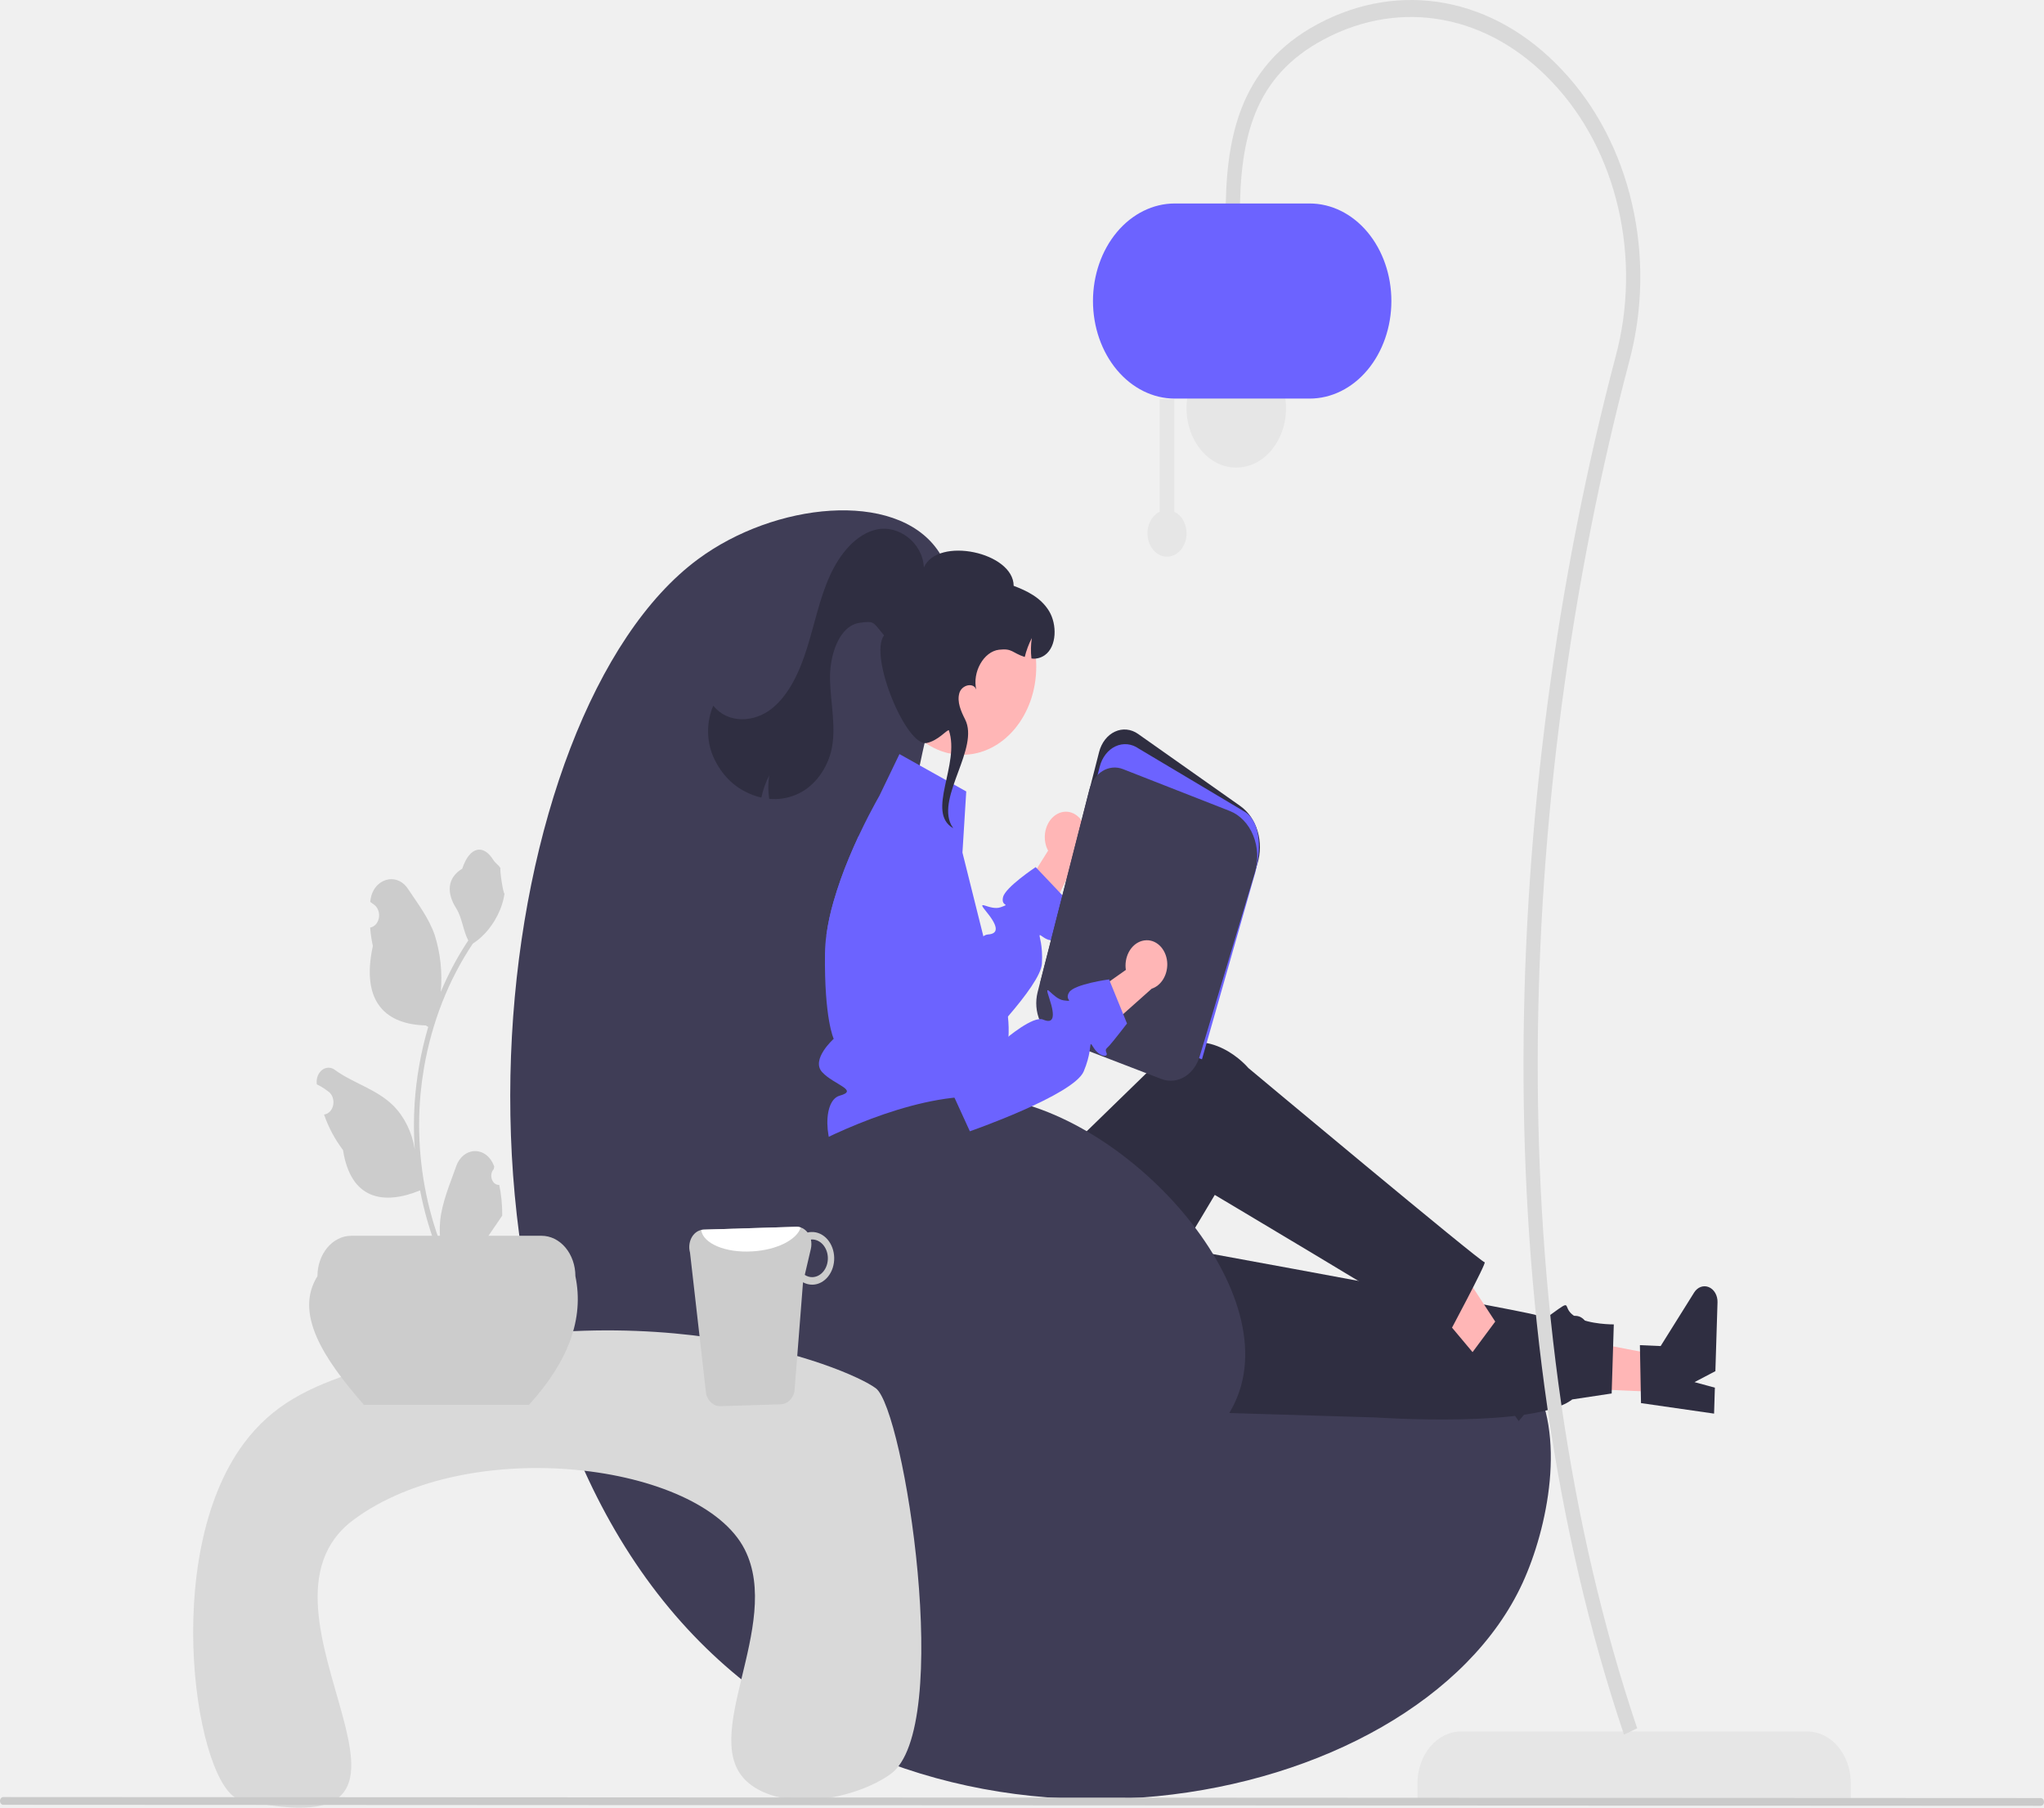
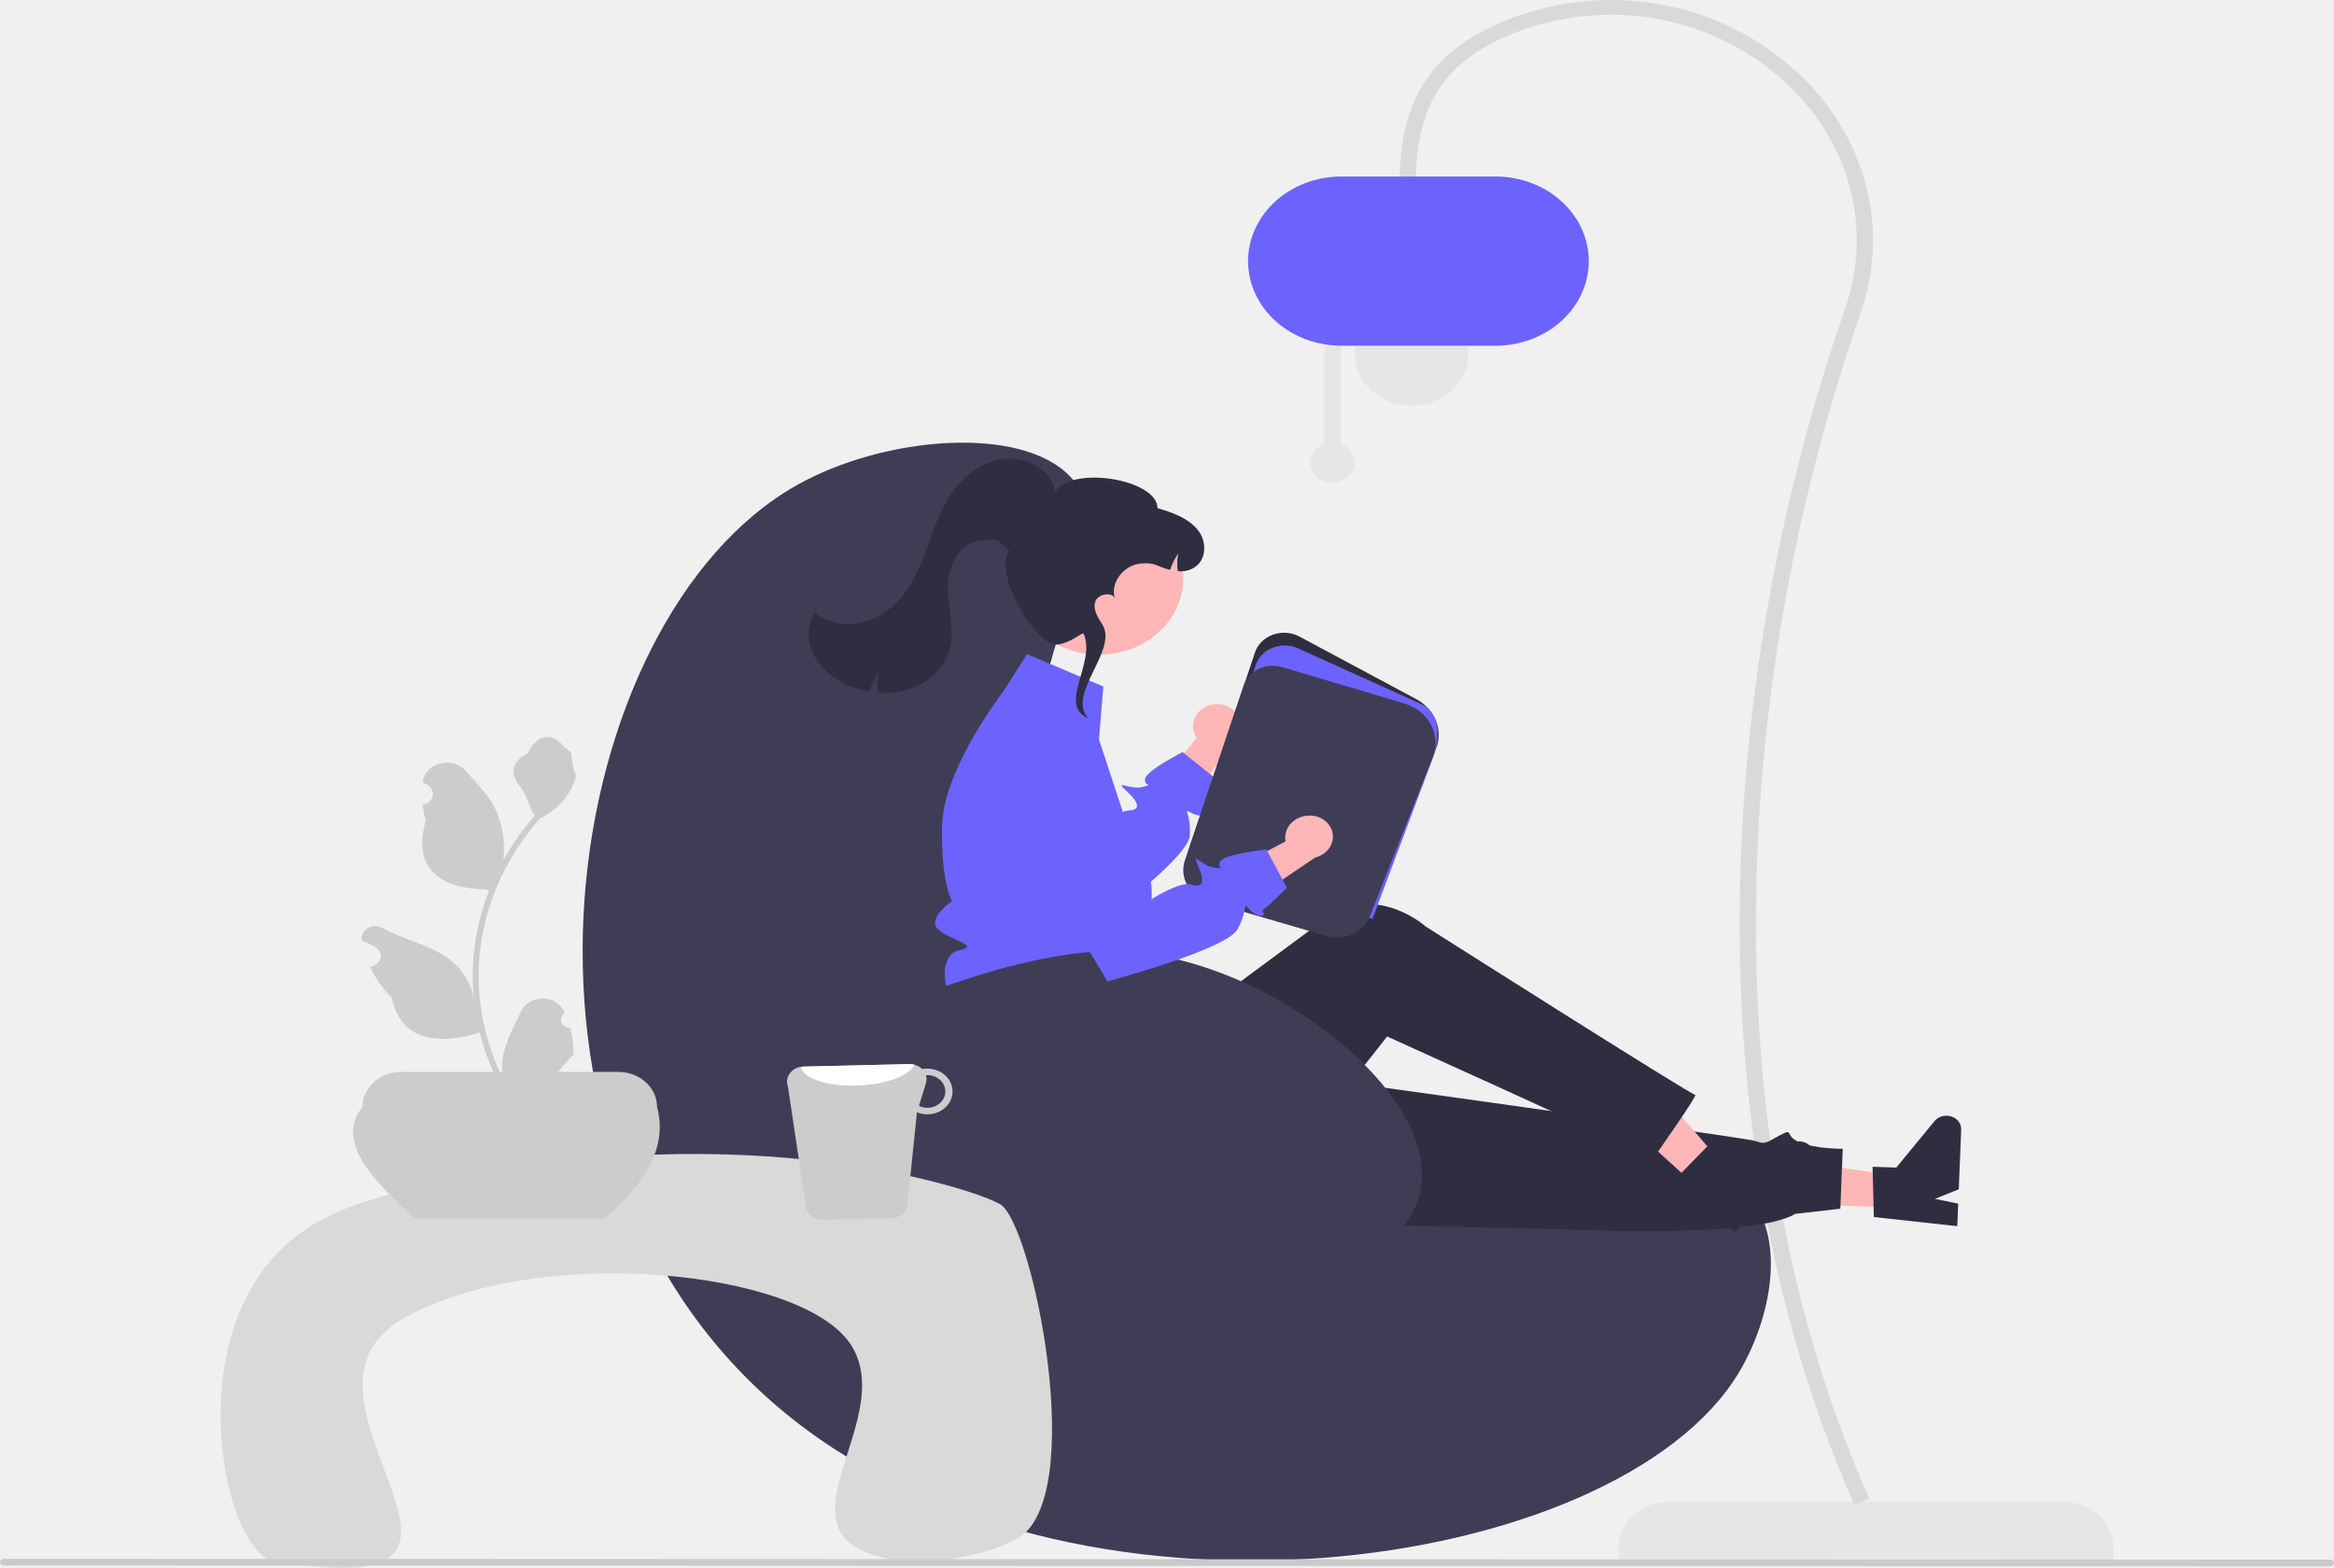
- <svg xmlns="http://www.w3.org/2000/svg" width="432" height="382" viewBox="0 0 432 382" fill="none">
-   <path d="M391.177 380.231H299.578V376.875C299.578 373.962 300.547 371.168 302.273 369.108C303.999 367.048 306.339 365.891 308.78 365.891H381.975C384.415 365.891 386.756 367.048 388.482 369.108C390.207 371.168 391.177 373.962 391.177 376.875V380.231V380.231Z" fill="#E6E6E6" />
-   <path d="M189.929 193.749C192.794 150.001 207.44 129.157 198.062 116.086C189.079 103.565 163.774 106.152 147.524 118.166C103.691 150.573 87.633 279.731 144.038 342.835C197.637 402.8 299.219 383.594 321.793 334.514C327.061 323.062 331.245 302.987 323.536 290.828C304.397 260.643 234.81 315.317 203.871 281.12C185.535 260.855 188.357 217.758 189.929 193.749Z" fill="#3F3D56" />
-   <path d="M223.435 172.015C222.37 172.599 221.539 173.657 221.117 174.962C220.696 176.267 220.718 177.717 221.178 179.004C221.275 179.263 221.39 179.513 221.522 179.75L212.114 194.745L216.808 203.121L227.836 180.916C228.617 180.189 229.175 179.173 229.422 178.028C229.668 176.883 229.591 175.672 229.201 174.585C228.974 173.969 228.647 173.412 228.24 172.946C227.833 172.481 227.353 172.116 226.827 171.872C226.302 171.628 225.742 171.509 225.178 171.524C224.614 171.539 224.058 171.686 223.542 171.956C223.506 171.975 223.471 171.995 223.435 172.015Z" fill="#FFB6B6" />
-   <path d="M223.427 197.869C224.043 198.521 222.335 199.325 220.529 198.056C220.012 197.689 219.791 197.536 219.733 197.633C219.588 197.876 220.436 199.665 220.209 203.638C220.07 206.01 216.77 210.468 213.023 214.816C207.958 220.696 202.068 226.369 202.068 226.369L200 224.392L178.315 203.638L174.655 197.592C174.99 195.204 175.493 192.854 176.16 190.567C177.077 187.402 178.168 184.312 179.424 181.317C180.098 179.687 180.789 178.134 181.452 176.706L193.07 191.989L202.805 204.789C202.805 204.789 205.64 199.339 207.836 197.855C208.116 197.642 208.435 197.511 208.765 197.474C210.985 197.349 211.118 195.907 208.545 192.765C205.971 189.624 209.219 192.557 211.507 191.711C213.796 190.865 211.507 191.711 211.989 189.596C212.472 187.481 218.891 183.238 218.891 183.238L219.158 183.522L224.008 188.633L225.397 190.096C225.397 190.096 223.88 195.061 223.462 196.108C223.044 197.155 222.817 197.21 223.427 197.869Z" fill="#6C63FF" />
-   <path d="M351.293 294.196L351.53 286.547L326.928 281.819L326.579 293.107L351.293 294.196Z" fill="#FFB6B6" />
-   <path d="M346.827 296.499L346.594 284.252L350.98 284.446L358.06 273.124C358.41 272.565 358.9 272.154 359.459 271.951C360.019 271.748 360.618 271.763 361.169 271.995C361.72 272.227 362.195 272.664 362.524 273.241C362.853 273.818 363.018 274.505 362.997 275.202L362.547 289.75L358.131 292.067L362.439 293.237L362.27 298.722L346.827 296.499Z" fill="#2F2E41" />
-   <path d="M212.831 297.174L290.754 299.532C290.754 299.532 324.404 301.853 332.299 295.722L340.625 294.467L341.076 279.869C341.076 279.869 335.985 279.913 333.058 278.285C330.131 276.657 332.165 274.665 329.374 276.624C326.584 278.583 326.878 278.818 324.721 277.918C322.563 277.018 223.615 259.015 223.615 259.015L212.831 297.174Z" fill="#2F2E41" />
-   <path d="M315.513 290.839L320.044 285.424L304.703 261.984L298.015 269.976L315.513 290.839Z" fill="#FFB6B6" />
-   <path d="M310.927 286.128L317.734 276.961L320.839 280.663L332.48 278.112C333.055 277.986 333.649 278.082 334.174 278.388C334.7 278.693 335.13 279.191 335.402 279.808C335.674 280.426 335.773 281.131 335.686 281.821C335.598 282.511 335.328 283.15 334.915 283.643L326.296 293.943L321.739 292.056L324.231 296.412L320.981 300.295L310.927 286.128Z" fill="#2F2E41" />
-   <path d="M182.087 246.231L182.862 267.727C183.774 293.033 207.12 308.348 225.223 295.136C225.556 294.892 225.891 294.64 226.227 294.379C226.227 294.379 233.09 292.179 232.882 288.695C232.673 285.211 234.35 283.515 235.834 284.465C237.317 285.415 256.744 252.505 256.744 252.505C256.744 252.505 297.106 276.538 306.01 282.196C306.01 282.196 314.381 266.571 313.774 266.735C313.167 266.899 263.842 225.688 263.842 225.688C263.842 225.688 255.806 215.98 245.838 222.39C245.631 223.331 245.808 223.364 245.808 223.364L212.88 255.392L208.228 244.845L182.087 246.231Z" fill="#2F2E41" />
-   <path d="M213.134 219.358C213.071 220.351 212.953 221.338 212.779 222.312C212.542 223.722 212.16 225.092 211.641 226.39C211.641 226.39 211.641 227.839 209.317 232.693C206.994 237.547 209.898 235.466 211.641 239.072C213.384 242.671 211.641 241.014 209.707 243.33C209.15 244.004 208.754 244.844 208.561 245.762C208.368 246.68 208.384 247.643 208.609 248.551C208.609 248.551 183.653 248.572 179.006 246.492C174.359 244.412 173.302 232.693 177.467 231.535C181.626 230.377 176.206 229.226 173.76 226.556C171.315 223.886 176.206 219.518 176.206 219.518C176.206 219.518 174.19 215.364 174.359 201.419C174.383 200.137 174.482 198.858 174.655 197.592C174.99 195.204 175.493 192.854 176.16 190.567C177.077 187.402 178.168 184.312 179.424 181.317C180.098 179.688 180.789 178.134 181.452 176.706C181.556 176.484 181.655 176.269 181.759 176.054C183.02 173.391 184.17 171.214 184.931 169.82C185.518 168.738 185.872 168.128 185.872 168.128L190.101 159.349L204.217 167.248L203.415 180.166L205.849 189.909L206.97 194.395L207.836 197.855L209.172 203.215C209.172 203.215 208.806 203.236 209.242 203.95C211.248 207.135 212.549 210.872 213.023 214.816C213.191 216.322 213.228 217.844 213.134 219.358V219.358Z" fill="#6C63FF" />
-   <path d="M253.899 220.75L253.634 220.648L219.848 207.661L232.298 158.905C232.546 157.934 232.975 157.043 233.554 156.299C234.132 155.555 234.844 154.978 235.637 154.61C236.429 154.242 237.281 154.094 238.129 154.177C238.976 154.26 239.797 154.571 240.529 155.087L262.119 170.314C263.829 171.518 265.129 173.4 265.793 175.633C266.457 177.865 266.443 180.305 265.754 182.526L253.899 220.75Z" fill="#2F2E41" />
-   <path d="M254.036 223.85L219.979 210.758L232.428 162.003C232.676 161.032 233.106 160.141 233.684 159.397C234.262 158.653 234.975 158.075 235.767 157.707C236.56 157.34 237.412 157.191 238.259 157.274C239.107 157.357 239.927 157.668 240.659 158.184L263.281 171.666C266.679 174.062 266.6 180.264 265.022 185.353L254.036 223.85Z" fill="#6C63FF" />
-   <path d="M250.626 227.379C249.842 227.907 248.974 228.234 248.078 228.341C247.182 228.447 246.277 228.33 245.421 227.997L223.653 219.628C221.982 218.977 220.592 217.572 219.778 215.713C218.964 213.854 218.791 211.689 219.296 209.681L230.21 166.94C230.428 166.086 230.787 165.293 231.265 164.607C231.743 163.92 232.331 163.355 232.995 162.944C233.659 162.533 234.385 162.284 235.13 162.212C235.876 162.14 236.625 162.246 237.336 162.525L259.895 171.367C260.97 171.788 261.963 172.462 262.816 173.349C263.669 174.236 264.365 175.318 264.861 176.532C265.358 177.745 265.646 179.065 265.708 180.413C265.771 181.762 265.606 183.111 265.224 184.383L253.555 223.217C253.031 224.98 251.991 226.458 250.626 227.379V227.379Z" fill="#3F3D56" />
-   <path d="M203.419 159.499C212.03 159.499 219.011 151.166 219.011 140.887C219.011 130.608 212.03 122.275 203.419 122.275C194.808 122.275 187.827 130.608 187.827 140.887C187.827 151.166 194.808 159.499 203.419 159.499Z" fill="#FFB6B6" />
-   <path d="M150.695 159.78C152.126 163.09 154.472 165.708 157.335 167.19C158.478 167.811 159.679 168.265 160.914 168.542C161.262 166.89 161.821 165.312 162.57 163.862C162.32 165.497 162.32 167.171 162.57 168.805C164.45 168.989 166.342 168.708 168.127 167.982C169.881 167.27 171.471 166.08 172.772 164.506C174.074 162.933 175.05 161.019 175.623 158.916C176.865 153.983 175.527 148.714 175.422 143.564C175.313 138.414 177.362 132.254 181.645 131.617C184.907 131.131 184.504 131.508 186.847 134.259C183.569 138.606 191.561 157.86 195.85 157.009C198.274 156.528 200.058 154.23 200.538 154.31C202.994 161.489 195.607 171.67 201.466 175.012L201.031 174.325C197.964 168.278 207.038 158.064 203.972 152.017C203.117 150.325 202.228 148.342 202.757 146.47C203.259 144.691 205.801 144.128 206.337 145.747C205.465 142.036 207.9 137.679 211.133 137.3C214.005 136.962 213.839 137.939 216.578 138.831C216.928 137.422 217.432 136.076 218.077 134.825C217.859 136.252 217.832 137.711 217.998 139.148C218.985 139.288 219.984 139.036 220.84 138.43C223.369 136.62 223.444 131.949 221.706 129.105C219.966 126.262 217.051 124.858 214.238 123.795C214.213 116.696 198.209 113.297 195.265 119.898C194.962 114.553 189.83 110.953 185.409 111.861C180.987 112.768 177.499 117 175.373 121.717C173.246 126.431 172.191 131.708 170.634 136.728C169.078 141.749 166.853 146.755 163.126 149.733C159.399 152.708 153.861 152.979 150.749 149.123C150.039 150.769 149.665 152.592 149.655 154.443C149.646 156.295 150.002 158.123 150.695 159.78V159.78Z" fill="#2F2E41" />
-   <path d="M166.693 244.891C167.016 244.584 167.366 244.319 167.737 244.102C173.705 240.557 192.264 231.354 206.775 231.731C234.697 232.458 270.231 269.242 261.961 293.943C255.668 312.739 224.384 323.433 201.547 314.88C169.555 302.898 156.927 254.186 166.693 244.891Z" fill="#3F3D56" />
-   <path d="M50.78 380.301C41.656 378.247 33.58 329.181 51.53 305.017C57.681 296.737 65.352 293.134 75.556 289.781C134.29 270.479 179.087 288.874 185.107 293.366C191.113 297.847 201.643 365.366 188.178 374.924C180.602 380.301 165.585 382.99 158.145 376.716C147.198 367.485 165.573 343.54 157.395 327.423C148.113 309.133 99.24 302.972 74.737 321.149C48.596 340.542 102.517 391.953 50.78 380.301Z" fill="#D9D9D9" />
-   <path d="M111.779 296.88H76.923C68.319 287.036 62.167 277.55 67.092 269.675C67.092 267.412 67.845 265.241 69.186 263.64C70.527 262.04 72.346 261.14 74.242 261.14H114.46C116.356 261.14 118.175 262.04 119.516 263.64C120.856 265.241 121.61 267.412 121.61 269.675C123.485 278.648 120.135 287.717 111.779 296.88Z" fill="#CCCCCC" />
-   <path d="M105.519 250.396C105.188 250.414 104.861 250.31 104.581 250.099C104.301 249.887 104.083 249.579 103.955 249.214C103.827 248.849 103.797 248.447 103.867 248.061C103.937 247.674 104.106 247.323 104.349 247.055L104.459 246.53C104.445 246.488 104.43 246.446 104.415 246.404C104.082 245.465 103.524 244.664 102.811 244.102C102.097 243.54 101.261 243.242 100.406 243.246C99.552 243.25 98.717 243.555 98.007 244.123C97.298 244.691 96.744 245.497 96.417 246.44C95.109 250.2 93.443 253.968 93.033 257.944C92.853 259.702 92.929 261.484 93.258 263.211C90.186 255.21 88.591 246.514 88.58 237.713C88.58 235.505 88.683 233.298 88.888 231.103C89.058 229.304 89.294 227.517 89.596 225.744C91.243 216.12 94.778 207.1 99.913 199.424C102.398 197.805 104.407 195.316 105.671 192.292C106.129 191.205 106.452 190.045 106.631 188.847C106.351 188.891 105.574 183.795 105.786 183.482C105.395 182.775 104.696 182.423 104.269 181.733C102.147 178.298 99.224 178.898 97.698 183.565C94.438 185.529 94.406 188.786 96.406 191.919C97.679 193.913 97.854 196.61 98.971 198.743C98.856 198.919 98.736 199.089 98.621 199.265C96.521 202.488 94.691 205.95 93.156 209.6C93.529 205.511 93.084 201.374 91.857 197.531C90.613 193.949 88.282 190.933 86.229 187.836C83.763 184.117 78.706 185.74 78.271 190.455C78.267 190.501 78.263 190.546 78.259 190.592C78.564 190.797 78.862 191.015 79.154 191.246C79.521 191.538 79.806 191.956 79.97 192.445C80.135 192.934 80.171 193.471 80.076 193.985C79.981 194.499 79.757 194.967 79.435 195.327C79.113 195.687 78.707 195.923 78.271 196.003L78.227 196.012C78.335 197.324 78.527 198.624 78.801 199.901C76.167 212.06 81.854 216.488 89.973 216.687C90.152 216.797 90.327 216.906 90.506 217.011C88.964 222.226 87.997 227.658 87.629 233.171C87.421 236.424 87.433 239.691 87.666 242.941L87.652 242.826C87.064 239.212 85.449 235.951 83.08 233.594C79.561 230.143 74.589 228.873 70.793 226.099C70.39 225.79 69.921 225.625 69.441 225.623C68.962 225.622 68.492 225.784 68.087 226.091C67.683 226.398 67.36 226.837 67.157 227.355C66.954 227.874 66.88 228.451 66.943 229.018C66.948 229.059 66.953 229.099 66.959 229.139C67.525 229.414 68.076 229.731 68.608 230.088C68.913 230.294 69.212 230.512 69.504 230.742C69.871 231.035 70.155 231.453 70.32 231.942C70.484 232.431 70.521 232.967 70.426 233.482C70.33 233.996 70.107 234.464 69.785 234.824C69.463 235.184 69.057 235.42 68.621 235.5L68.576 235.508C68.544 235.514 68.516 235.519 68.484 235.525C69.451 238.28 70.808 240.817 72.496 243.023C74.143 253.637 81.216 254.644 88.782 251.554H88.787C89.617 255.86 90.82 260.051 92.376 264.061H105.198C105.244 263.891 105.285 263.715 105.326 263.545C104.139 263.634 102.948 263.549 101.779 263.293C102.73 261.899 103.681 260.495 104.632 259.102C104.654 259.076 104.673 259.048 104.692 259.019C105.175 258.306 105.662 257.599 106.144 256.886L106.144 256.885C106.17 254.699 105.96 252.518 105.519 250.396L105.519 250.396Z" fill="#CCCCCC" />
-   <path d="M149.25 294.65C149.463 295.39 149.866 296.029 150.402 296.478C150.939 296.926 151.58 297.16 152.235 297.146L165.021 296.753C165.681 296.738 166.318 296.468 166.838 295.984C167.359 295.501 167.734 294.829 167.908 294.07L169.718 270.973C170.36 271.32 171.058 271.492 171.763 271.475C173 271.438 174.173 270.816 175.025 269.746C175.878 268.676 176.339 267.246 176.308 265.77C176.277 264.294 175.756 262.894 174.86 261.876C173.963 260.859 172.765 260.308 171.529 260.345C171.247 260.344 170.967 260.379 170.691 260.449C170.392 260.062 170.027 259.755 169.622 259.546C169.217 259.337 168.78 259.232 168.339 259.237L148.669 259.844C148.506 259.851 148.344 259.875 148.184 259.916C147.753 260.012 147.344 260.217 146.984 260.517C146.625 260.818 146.324 261.207 146.101 261.658C145.878 262.109 145.739 262.612 145.693 263.133C145.646 263.654 145.694 264.18 145.832 264.677L149.25 294.65ZM170.089 269.405L171.376 263.901C171.523 263.265 171.526 262.594 171.386 261.956C171.449 261.956 171.504 261.921 171.566 261.921C172.449 261.899 173.303 262.296 173.941 263.025C174.578 263.754 174.948 264.755 174.969 265.808C174.99 266.862 174.659 267.882 174.051 268.646C173.442 269.409 172.605 269.854 171.722 269.882C171.152 269.903 170.587 269.738 170.089 269.405V269.405Z" fill="#CCCCCC" />
-   <path d="M148.184 259.916C148.603 262.776 153.314 264.787 158.979 264.437C164.189 264.151 168.448 261.967 169.229 259.379C168.94 259.277 168.639 259.229 168.338 259.238L148.669 259.844C148.506 259.851 148.344 259.875 148.184 259.916V259.916Z" fill="white" />
-   <path d="M0.685 381.384L431.315 381.595C431.497 381.595 431.671 381.509 431.799 381.356C431.928 381.203 432 380.995 432 380.778C432 380.561 431.928 380.353 431.799 380.2C431.671 380.047 431.497 379.961 431.315 379.961L0.685 379.75C0.503 379.75 0.329 379.836 0.201 379.989C0.072 380.142 0 380.35 0 380.567C0 380.784 0.072 380.992 0.201 381.145C0.329 381.298 0.503 381.384 0.685 381.384V381.384Z" fill="#CACACA" />
-   <path d="M242.212 198.694C241.041 198.745 239.933 199.339 239.123 200.35C238.314 201.362 237.867 202.711 237.878 204.109C237.883 204.394 237.909 204.677 237.954 204.956L224.439 214.481L226.075 224.367L243.407 208.93C244.363 208.618 245.205 207.936 245.801 206.992C246.398 206.048 246.717 204.895 246.707 203.712C246.696 203.039 246.574 202.375 246.348 201.759C246.122 201.142 245.796 200.585 245.39 200.118C244.983 199.652 244.504 199.286 243.979 199.04C243.454 198.795 242.894 198.676 242.33 198.689C242.291 198.69 242.251 198.691 242.212 198.694Z" fill="#FFB6B6" />
-   <path d="M231.141 221.399C230.779 220.821 230.624 220.579 230.542 220.646C230.33 220.798 230.534 222.841 229.045 226.401C226.95 231.402 204.98 239.062 204.98 239.062L202.275 233.15L190.376 207.172L186.275 186.35C186.132 185.623 186.062 184.879 186.068 184.134C189.724 181.062 193.607 178.394 197.669 176.162C199.292 177.261 200.529 179.021 201.155 181.119L209.345 208.532L212.613 219.477C212.613 219.477 218.378 214.556 220.469 215.459C222.557 216.368 223.151 215.094 221.786 211.014C220.421 206.934 222.47 211.134 224.853 211.401C227.242 211.672 224.853 211.401 225.982 209.67C227.11 207.938 234.404 206.964 234.404 206.964L234.559 207.351L237.386 214.292L238.195 216.286C238.195 216.286 235.199 220.167 234.475 220.941C233.749 221.72 233.525 221.666 233.88 222.554C234.231 223.437 232.396 223.397 231.141 221.399Z" fill="#6C63FF" />
-   <path d="M343.234 366.56L346.019 365.221C316.873 278.862 319.681 169.913 344.319 76.454C347.245 65.626 347.457 54.012 344.926 43.042C342.396 32.072 337.234 22.225 330.076 14.711C315.775 -0.523 296.06 -4.234 278.621 5.025C261.407 14.166 259.034 30.087 259.034 45.931H262.037C262.037 29.018 265.065 16.147 279.841 8.301C296.186 -0.377 314.668 3.104 328.076 17.386C334.799 24.443 339.648 33.692 342.024 43.996C344.401 54.299 344.203 65.207 341.454 75.378C316.532 169.916 313.889 279.613 343.234 366.56Z" fill="#D9D9D9" />
-   <path d="M261.286 98.809C267.092 98.809 271.798 93.192 271.798 86.262C271.798 79.332 267.092 73.715 261.286 73.715C255.481 73.715 250.775 79.332 250.775 86.262C250.775 93.192 255.481 98.809 261.286 98.809Z" fill="#E6E6E6" />
-   <path d="M245.098 108.136V84.362H248.195V108.136C249.083 108.565 249.819 109.349 250.276 110.355C250.733 111.36 250.882 112.524 250.699 113.647C250.516 114.77 250.012 115.781 249.272 116.509C248.533 117.236 247.605 117.634 246.646 117.634C245.688 117.634 244.76 117.236 244.02 116.509C243.281 115.781 242.776 114.77 242.593 113.647C242.41 112.524 242.56 111.36 243.017 110.355C243.474 109.349 244.21 108.565 245.098 108.136Z" fill="#E6E6E6" />
-   <path d="M231 63.614C231.005 58.148 232.826 52.909 236.064 49.044C239.301 45.18 243.69 43.006 248.269 43H276.799C281.379 43 285.772 45.172 289.01 49.038C292.249 52.903 294.068 58.147 294.068 63.614C294.068 69.081 292.249 74.324 289.01 78.19C285.772 82.055 281.379 84.227 276.799 84.227H248.269C243.69 84.221 239.301 82.047 236.064 78.183C232.826 74.318 231.005 69.079 231 63.614V63.614Z" fill="#6C63FF" />
+ <svg xmlns="http://www.w3.org/2000/svg" width="500" height="336" viewBox="0 0 500 336" fill="none">
+   <path d="M452.751 334.445H346.734V331.493C346.734 328.931 347.856 326.473 349.853 324.661C351.851 322.849 354.56 321.831 357.384 321.831H442.1C444.925 321.831 447.634 322.849 449.631 324.661C451.629 326.473 452.751 328.931 452.751 331.493V334.445V334.445Z" fill="#E6E6E6" />
+   <path d="M397.261 322.42L400.485 321.242C366.751 245.282 370.001 149.452 398.517 67.248C401.904 57.723 402.149 47.508 399.22 37.859C396.291 28.21 390.317 19.548 382.032 12.939C365.481 -0.46 342.662 -3.724 322.477 4.42C302.554 12.46 299.808 26.464 299.808 40.4H303.284C303.284 25.524 306.788 14.202 323.89 7.301C342.808 -0.331 364.199 2.73 379.718 15.292C387.499 21.5 393.11 29.635 395.861 38.698C398.612 47.76 398.383 57.355 395.201 66.301C366.356 149.455 363.297 245.942 397.261 322.42Z" fill="#D9D9D9" />
+   <path d="M302.415 86.911C309.134 86.911 314.581 81.97 314.581 75.874C314.581 69.779 309.134 64.838 302.415 64.838C295.696 64.838 290.249 69.779 290.249 75.874C290.249 81.97 295.696 86.911 302.415 86.911Z" fill="#E6E6E6" />
+   <path d="M283.678 95.115V74.203H287.262V95.115C288.29 95.492 289.142 96.182 289.671 97.066C290.2 97.951 290.373 98.974 290.161 99.962C289.949 100.949 289.365 101.839 288.51 102.479C287.654 103.119 286.579 103.469 285.47 103.469C284.361 103.469 283.286 103.119 282.431 102.479C281.575 101.839 280.991 100.949 280.779 99.962C280.567 98.974 280.74 97.951 281.269 97.066C281.798 96.182 282.65 95.492 283.678 95.115Z" fill="#E6E6E6" />
+   <path d="M219.826 170.419C223.141 131.939 240.093 113.605 229.238 102.107C218.841 91.094 189.554 93.369 170.745 103.937C120.013 132.441 101.427 246.047 166.711 301.552C228.747 354.296 346.318 337.403 372.446 294.233C378.542 284.16 383.386 266.502 374.463 255.808C352.311 229.257 271.771 277.347 235.962 247.269C214.74 229.443 218.006 191.536 219.826 170.419Z" fill="#3F3D56" />
+   <path d="M258.605 151.301C257.373 151.815 256.411 152.745 255.923 153.893C255.435 155.041 255.46 156.317 255.993 157.448C256.106 157.677 256.239 157.896 256.391 158.105L245.502 171.294L250.935 178.661L263.699 159.13C264.603 158.491 265.248 157.597 265.534 156.59C265.82 155.583 265.73 154.518 265.278 153.561C265.016 153.019 264.638 152.53 264.167 152.12C263.695 151.711 263.14 151.39 262.532 151.175C261.924 150.96 261.275 150.857 260.622 150.869C259.97 150.882 259.327 151.011 258.729 151.25C258.688 151.266 258.646 151.283 258.605 151.301Z" fill="#FFB6B6" />
+   <path d="M258.596 174.042C259.309 174.615 257.332 175.323 255.241 174.206C254.643 173.883 254.388 173.749 254.32 173.834C254.152 174.048 255.134 175.621 254.872 179.116C254.71 181.202 250.891 185.124 246.555 188.948C240.692 194.12 233.875 199.109 233.875 199.109L231.481 197.371L206.383 179.116L202.147 173.798C202.535 171.697 203.117 169.631 203.888 167.619C204.95 164.835 206.213 162.117 207.667 159.483C208.447 158.05 209.247 156.683 210.013 155.427L223.46 168.87L234.728 180.129C234.728 180.129 238.009 175.335 240.551 174.029C240.875 173.842 241.244 173.727 241.627 173.694C244.195 173.584 244.35 172.316 241.371 169.553C238.393 166.79 242.151 169.37 244.8 168.626C247.449 167.881 244.8 168.626 245.358 166.765C245.916 164.905 253.345 161.172 253.345 161.172L253.655 161.422L259.269 165.918L260.876 167.205C260.876 167.205 259.121 171.572 258.637 172.493C258.153 173.413 257.89 173.462 258.596 174.042Z" fill="#6C63FF" />
+   <path d="M406.59 258.77L406.863 252.042L378.389 247.883L377.985 257.812L406.59 258.77Z" fill="#FFB6B6" />
+   <path d="M401.421 260.795L401.151 250.023L406.227 250.193L414.422 240.235C414.827 239.743 415.394 239.381 416.041 239.203C416.689 239.024 417.382 239.038 418.02 239.242C418.658 239.446 419.207 239.83 419.588 240.337C419.969 240.845 420.16 241.449 420.135 242.063L419.615 254.859L414.504 256.896L419.49 257.925L419.294 262.75L401.421 260.795Z" fill="#2F2E41" />
+   <path d="M246.332 261.389L336.521 263.464C336.521 263.464 375.468 265.504 384.606 260.112L394.242 259.008L394.764 246.168C394.764 246.168 388.872 246.207 385.484 244.775C382.096 243.343 384.451 241.591 381.22 243.314C377.99 245.037 378.332 245.244 375.834 244.452C373.337 243.66 258.814 227.825 258.814 227.825L246.332 261.389Z" fill="#2F2E41" />
+   <path d="M365.177 255.817L370.422 251.054L352.665 230.437L344.925 237.467L365.177 255.817Z" fill="#FFB6B6" />
+   <path d="M359.869 251.673L367.747 243.609L371.341 246.866L384.815 244.622C385.48 244.511 386.167 244.596 386.776 244.865C387.384 245.133 387.882 245.571 388.197 246.114C388.511 246.657 388.627 247.278 388.525 247.885C388.424 248.491 388.111 249.053 387.633 249.487L377.658 258.547L372.384 256.887L375.267 260.718L371.506 264.134L359.869 251.673Z" fill="#2F2E41" />
+   <path d="M210.749 216.581L211.646 235.488C212.701 257.746 239.722 271.218 260.675 259.596C261.061 259.382 261.448 259.16 261.837 258.931C261.837 258.931 269.78 256.996 269.539 253.931C269.298 250.866 271.238 249.375 272.956 250.211C274.673 251.046 297.157 222.099 297.157 222.099C297.157 222.099 343.872 243.238 354.178 248.215C354.178 248.215 363.867 234.471 363.165 234.615C362.462 234.759 305.373 198.511 305.373 198.511C305.373 198.511 296.072 189.972 284.535 195.61C284.295 196.438 284.5 196.467 284.5 196.467L246.389 224.638L241.004 215.361L210.749 216.581Z" fill="#2F2E41" />
+   <path d="M246.683 192.944C246.61 193.817 246.473 194.685 246.273 195.542C245.998 196.782 245.555 197.987 244.955 199.128C244.955 199.128 244.955 200.403 242.265 204.673C239.576 208.942 242.938 207.112 244.955 210.284C246.972 213.449 244.955 211.992 242.716 214.029C242.071 214.622 241.614 215.36 241.39 216.168C241.167 216.976 241.186 217.823 241.445 218.622C241.445 218.622 212.562 218.64 207.183 216.81C201.804 214.98 200.581 204.673 205.401 203.654C210.215 202.636 203.942 201.623 201.112 199.275C198.281 196.927 203.942 193.084 203.942 193.084C203.942 193.084 201.609 189.431 201.804 177.165C201.832 176.037 201.946 174.912 202.147 173.798C202.535 171.698 203.117 169.631 203.888 167.62C204.95 164.836 206.213 162.118 207.667 159.484C208.447 158.05 209.247 156.684 210.013 155.428C210.134 155.232 210.249 155.043 210.37 154.854C211.829 152.512 213.16 150.597 214.041 149.371C214.72 148.42 215.13 147.883 215.13 147.883L220.024 140.161L236.362 147.108L235.434 158.471L238.252 167.04L239.549 170.987L240.551 174.03L242.097 178.745C242.097 178.745 241.674 178.763 242.178 179.391C244.5 182.192 246.006 185.48 246.555 188.949C246.748 190.273 246.791 191.612 246.683 192.944V192.944Z" fill="#6C63FF" />
+   <path d="M293.864 194.168L293.558 194.078L254.454 182.654L268.863 139.77C269.15 138.916 269.647 138.132 270.317 137.478C270.986 136.823 271.81 136.315 272.728 135.992C273.645 135.668 274.631 135.538 275.612 135.611C276.593 135.683 277.543 135.957 278.39 136.411L303.379 149.804C305.357 150.863 306.862 152.519 307.631 154.483C308.4 156.446 308.384 158.592 307.585 160.546L293.864 194.168Z" fill="#2F2E41" />
+   <path d="M294.023 196.895L254.605 185.38L269.014 142.495C269.301 141.641 269.798 140.857 270.467 140.203C271.137 139.548 271.961 139.04 272.879 138.717C273.796 138.393 274.782 138.263 275.763 138.336C276.744 138.409 277.694 138.682 278.541 139.136L304.723 150.995C308.656 153.102 308.564 158.557 306.738 163.033L294.023 196.895Z" fill="#6C63FF" />
+   <path d="M290.077 199.998C289.169 200.463 288.165 200.751 287.128 200.845C286.09 200.938 285.043 200.835 284.052 200.542L258.857 193.181C256.924 192.608 255.315 191.372 254.372 189.738C253.43 188.103 253.23 186.198 253.815 184.431L266.447 146.838C266.699 146.087 267.114 145.389 267.668 144.785C268.221 144.182 268.902 143.684 269.67 143.323C270.439 142.961 271.279 142.742 272.141 142.679C273.004 142.615 273.872 142.709 274.694 142.954L300.805 150.731C302.049 151.102 303.198 151.695 304.185 152.475C305.173 153.255 305.978 154.207 306.553 155.274C307.127 156.342 307.461 157.502 307.533 158.689C307.605 159.875 307.414 161.062 306.972 162.18L293.466 196.338C292.86 197.889 291.656 199.189 290.077 199.998V199.998Z" fill="#3F3D56" />
+   <path d="M235.439 140.293C245.405 140.293 253.485 132.963 253.485 123.922C253.485 114.881 245.405 107.551 235.439 107.551C225.472 107.551 217.393 114.881 217.393 123.922C217.393 132.963 225.472 140.293 235.439 140.293Z" fill="#FFB6B6" />
+   <path d="M174.415 140.539C176.071 143.451 178.787 145.754 182.101 147.057C183.424 147.604 184.814 148.003 186.243 148.246C186.646 146.794 187.293 145.406 188.159 144.13C187.871 145.568 187.871 147.04 188.159 148.478C190.335 148.639 192.525 148.393 194.592 147.753C196.621 147.127 198.462 146.081 199.968 144.697C201.474 143.312 202.604 141.629 203.268 139.78C204.705 135.44 203.157 130.806 203.035 126.276C202.909 121.746 205.28 116.328 210.237 115.768C214.013 115.34 213.546 115.672 216.258 118.091C212.464 121.915 221.714 138.851 226.678 138.102C229.484 137.679 231.549 135.658 232.104 135.728C234.946 142.042 226.397 150.997 233.178 153.937L232.675 153.333C229.125 148.014 239.628 139.03 236.078 133.711C235.089 132.223 234.06 130.479 234.672 128.833C235.253 127.267 238.196 126.772 238.817 128.197C237.807 124.932 240.625 121.1 244.367 120.766C247.691 120.469 247.499 121.329 250.669 122.113C251.074 120.874 251.657 119.689 252.404 118.589C252.152 119.844 252.12 121.128 252.312 122.392C253.455 122.515 254.612 122.293 255.601 121.76C258.528 120.168 258.615 116.059 256.605 113.559C254.59 111.058 251.216 109.823 247.961 108.888C247.931 102.643 229.408 99.654 226.001 105.46C225.651 100.759 219.711 97.592 214.593 98.39C209.476 99.189 205.439 102.911 202.978 107.06C200.517 111.206 199.295 115.848 197.494 120.264C195.692 124.68 193.117 129.083 188.803 131.703C184.49 134.319 178.08 134.557 174.478 131.165C173.657 132.614 173.223 134.217 173.212 135.846C173.201 137.474 173.613 139.082 174.415 140.539V140.539Z" fill="#2F2E41" />
+   <path d="M192.932 215.402C193.306 215.132 193.711 214.899 194.14 214.708C201.047 211.59 222.528 203.495 239.323 203.827C271.64 204.466 312.767 236.82 303.195 258.548C295.912 275.08 259.704 284.486 233.272 276.963C196.244 266.424 181.629 223.578 192.932 215.402Z" fill="#3F3D56" />
+   <path d="M58.773 334.506C48.213 332.699 38.865 289.542 59.642 268.287C66.76 261.005 75.639 257.835 87.449 254.885C155.428 237.908 207.276 254.088 214.244 258.039C221.195 261.98 233.383 321.369 217.798 329.776C209.03 334.506 191.65 336.871 183.039 331.353C170.368 323.233 191.636 302.172 182.17 287.995C171.427 271.907 114.861 266.489 86.502 282.477C56.245 299.534 118.654 344.754 58.773 334.506Z" fill="#D9D9D9" />
+   <path d="M129.373 261.13H89.031C79.073 252.472 71.952 244.128 77.653 237.202C77.653 235.211 78.525 233.301 80.077 231.893C81.629 230.485 83.733 229.695 85.928 229.695H132.477C134.671 229.695 136.776 230.485 138.328 231.893C139.88 233.301 140.752 235.211 140.752 237.202C142.922 245.094 139.045 253.071 129.373 261.13Z" fill="#CCCCCC" />
+   <path d="M122.128 220.244C121.746 220.26 121.367 220.169 121.043 219.983C120.719 219.797 120.466 219.525 120.319 219.205C120.171 218.884 120.135 218.53 120.217 218.19C120.298 217.85 120.493 217.542 120.774 217.306L120.902 216.844C120.885 216.807 120.868 216.77 120.851 216.733C120.466 215.907 119.82 215.202 118.994 214.708C118.168 214.214 117.2 213.952 116.211 213.955C115.222 213.959 114.256 214.227 113.435 214.727C112.613 215.227 111.973 215.935 111.594 216.764C110.08 220.072 108.152 223.386 107.678 226.884C107.469 228.43 107.557 229.997 107.938 231.516C104.382 224.479 102.536 216.83 102.524 209.089C102.523 207.146 102.642 205.205 102.88 203.275C103.077 201.692 103.35 200.121 103.699 198.561C105.605 190.096 109.698 182.162 115.64 175.41C118.516 173.986 120.842 171.797 122.304 169.137C122.834 168.181 123.209 167.161 123.416 166.107C123.092 166.146 122.193 161.663 122.437 161.388C121.985 160.766 121.176 160.457 120.682 159.849C118.226 156.829 114.843 157.356 113.076 161.461C109.303 163.188 109.266 166.054 111.582 168.809C113.055 170.562 113.257 172.935 114.55 174.812C114.417 174.966 114.278 175.116 114.145 175.27C111.715 178.105 109.596 181.15 107.82 184.361C108.252 180.764 107.737 177.126 106.316 173.745C104.876 170.595 102.178 167.941 99.802 165.218C96.948 161.946 91.095 163.374 90.592 167.521C90.587 167.561 90.582 167.601 90.578 167.642C90.931 167.822 91.276 168.014 91.614 168.217C92.039 168.474 92.368 168.842 92.558 169.272C92.749 169.702 92.791 170.174 92.681 170.626C92.57 171.079 92.312 171.49 91.939 171.807C91.567 172.124 91.097 172.331 90.592 172.402L90.54 172.409C90.666 173.563 90.888 174.706 91.205 175.83C88.157 186.524 94.738 190.419 104.135 190.594C104.343 190.691 104.545 190.787 104.752 190.879C102.968 195.466 101.849 200.245 101.423 205.094C101.182 207.955 101.196 210.828 101.465 213.687L101.449 213.586C100.769 210.407 98.899 207.539 96.157 205.465C92.085 202.43 86.331 201.313 81.937 198.873C81.47 198.601 80.927 198.456 80.372 198.455C79.817 198.454 79.273 198.596 78.805 198.866C78.337 199.136 77.963 199.522 77.728 199.978C77.494 200.434 77.408 200.942 77.481 201.441C77.487 201.476 77.493 201.512 77.499 201.547C78.154 201.789 78.791 202.068 79.408 202.382C79.761 202.563 80.107 202.754 80.445 202.957C80.869 203.215 81.198 203.582 81.389 204.012C81.579 204.442 81.622 204.914 81.511 205.367C81.401 205.819 81.142 206.231 80.77 206.547C80.397 206.864 79.927 207.071 79.423 207.142L79.371 207.149C79.334 207.154 79.302 207.159 79.265 207.164C80.384 209.588 81.954 211.819 83.908 213.759C85.814 223.095 94.001 223.981 102.758 221.262H102.763C103.724 225.05 105.116 228.737 106.917 232.264H121.757C121.81 232.114 121.858 231.96 121.906 231.81C120.532 231.888 119.153 231.814 117.799 231.588C118.9 230.363 120.001 229.127 121.102 227.902C121.127 227.879 121.15 227.855 121.172 227.829C121.73 227.202 122.294 226.58 122.852 225.952L122.853 225.952C122.882 224.029 122.639 222.111 122.129 220.244L122.128 220.244Z" fill="#CCCCCC" />
+   <path d="M172.744 259.169C172.99 259.819 173.457 260.382 174.077 260.776C174.698 261.17 175.44 261.376 176.198 261.364L190.997 261.018C191.76 261.005 192.498 260.768 193.1 260.342C193.703 259.917 194.137 259.326 194.338 258.658L196.433 238.343C197.176 238.648 197.985 238.799 198.8 238.784C200.231 238.751 201.589 238.205 202.576 237.264C203.562 236.323 204.096 235.065 204.06 233.767C204.024 232.468 203.421 231.236 202.384 230.341C201.347 229.447 199.96 228.962 198.529 228.995C198.203 228.994 197.878 229.024 197.559 229.086C197.213 228.746 196.791 228.475 196.322 228.292C195.853 228.108 195.347 228.016 194.837 228.02L172.071 228.554C171.883 228.56 171.695 228.581 171.51 228.617C171.011 228.701 170.537 228.882 170.121 229.146C169.705 229.411 169.357 229.753 169.099 230.15C168.841 230.546 168.68 230.989 168.626 231.447C168.572 231.905 168.627 232.368 168.788 232.805L172.744 259.169ZM196.862 236.963L198.352 232.122C198.522 231.563 198.526 230.973 198.364 230.412C198.436 230.412 198.5 230.381 198.572 230.381C199.594 230.362 200.582 230.711 201.32 231.352C202.059 231.993 202.487 232.873 202.511 233.8C202.535 234.727 202.152 235.624 201.448 236.296C200.744 236.968 199.775 237.358 198.753 237.383C198.092 237.402 197.439 237.257 196.862 236.963V236.963Z" fill="#CCCCCC" />
+   <path d="M171.509 228.617C171.994 231.133 177.447 232.901 184.004 232.594C190.033 232.342 194.963 230.421 195.866 228.145C195.532 228.056 195.184 228.013 194.836 228.021L172.071 228.554C171.882 228.56 171.694 228.581 171.509 228.617V228.617Z" fill="white" />
+   <path d="M0.793 335.459L499.207 335.644C499.418 335.644 499.619 335.568 499.768 335.434C499.916 335.299 500 335.116 500 334.925C500 334.735 499.916 334.552 499.768 334.417C499.619 334.282 499.418 334.206 499.207 334.206L0.793 334.021C0.582 334.021 0.381 334.096 0.232 334.231C0.084 334.366 0 334.549 0 334.74C0 334.93 0.084 335.113 0.232 335.248C0.381 335.383 0.582 335.459 0.793 335.459V335.459Z" fill="#CACACA" />
+   <path d="M280.338 174.767C278.982 174.812 277.7 175.335 276.763 176.224C275.826 177.114 275.309 178.3 275.321 179.53C275.328 179.781 275.358 180.03 275.41 180.275L259.768 188.653L261.661 197.349L281.721 183.771C282.827 183.496 283.802 182.896 284.492 182.066C285.183 181.236 285.552 180.221 285.54 179.181C285.527 178.589 285.386 178.005 285.124 177.463C284.863 176.921 284.486 176.43 284.016 176.02C283.545 175.61 282.991 175.288 282.383 175.072C281.775 174.856 281.127 174.751 280.474 174.763C280.429 174.764 280.383 174.765 280.338 174.767Z" fill="#FFB6B6" />
+   <path d="M267.524 194.739C267.106 194.23 266.926 194.017 266.831 194.076C266.586 194.21 266.821 196.006 265.099 199.138C262.673 203.537 237.245 210.274 237.245 210.274L234.114 205.075L220.343 182.225L215.596 163.909C215.43 163.271 215.35 162.616 215.356 161.96C219.588 159.259 224.083 156.912 228.783 154.949C230.662 155.915 232.094 157.463 232.818 159.309L242.297 183.421L246.08 193.048C246.08 193.048 252.753 188.719 255.173 189.514C257.589 190.313 258.276 189.192 256.697 185.604C255.117 182.015 257.488 185.709 260.247 185.944C263.012 186.182 260.247 185.944 261.553 184.421C262.859 182.899 271.301 182.042 271.301 182.042L271.481 182.382L274.752 188.487L275.689 190.241C275.689 190.241 272.22 193.655 271.384 194.335C270.543 195.021 270.283 194.973 270.695 195.754C271.101 196.531 268.977 196.496 267.524 194.739Z" fill="#6C63FF" />
+   <path d="M267.361 55.954C267.367 51.147 269.475 46.538 273.222 43.139C276.969 39.74 282.049 37.828 287.348 37.822H320.37C325.671 37.822 330.754 39.733 334.502 43.133C338.251 46.533 340.357 51.145 340.357 55.954C340.357 60.762 338.251 65.374 334.502 68.775C330.754 72.175 325.671 74.085 320.37 74.085H287.348C282.049 74.08 276.969 72.168 273.222 68.768C269.475 65.369 267.367 60.761 267.361 55.954V55.954Z" fill="#6C63FF" />
</svg>
